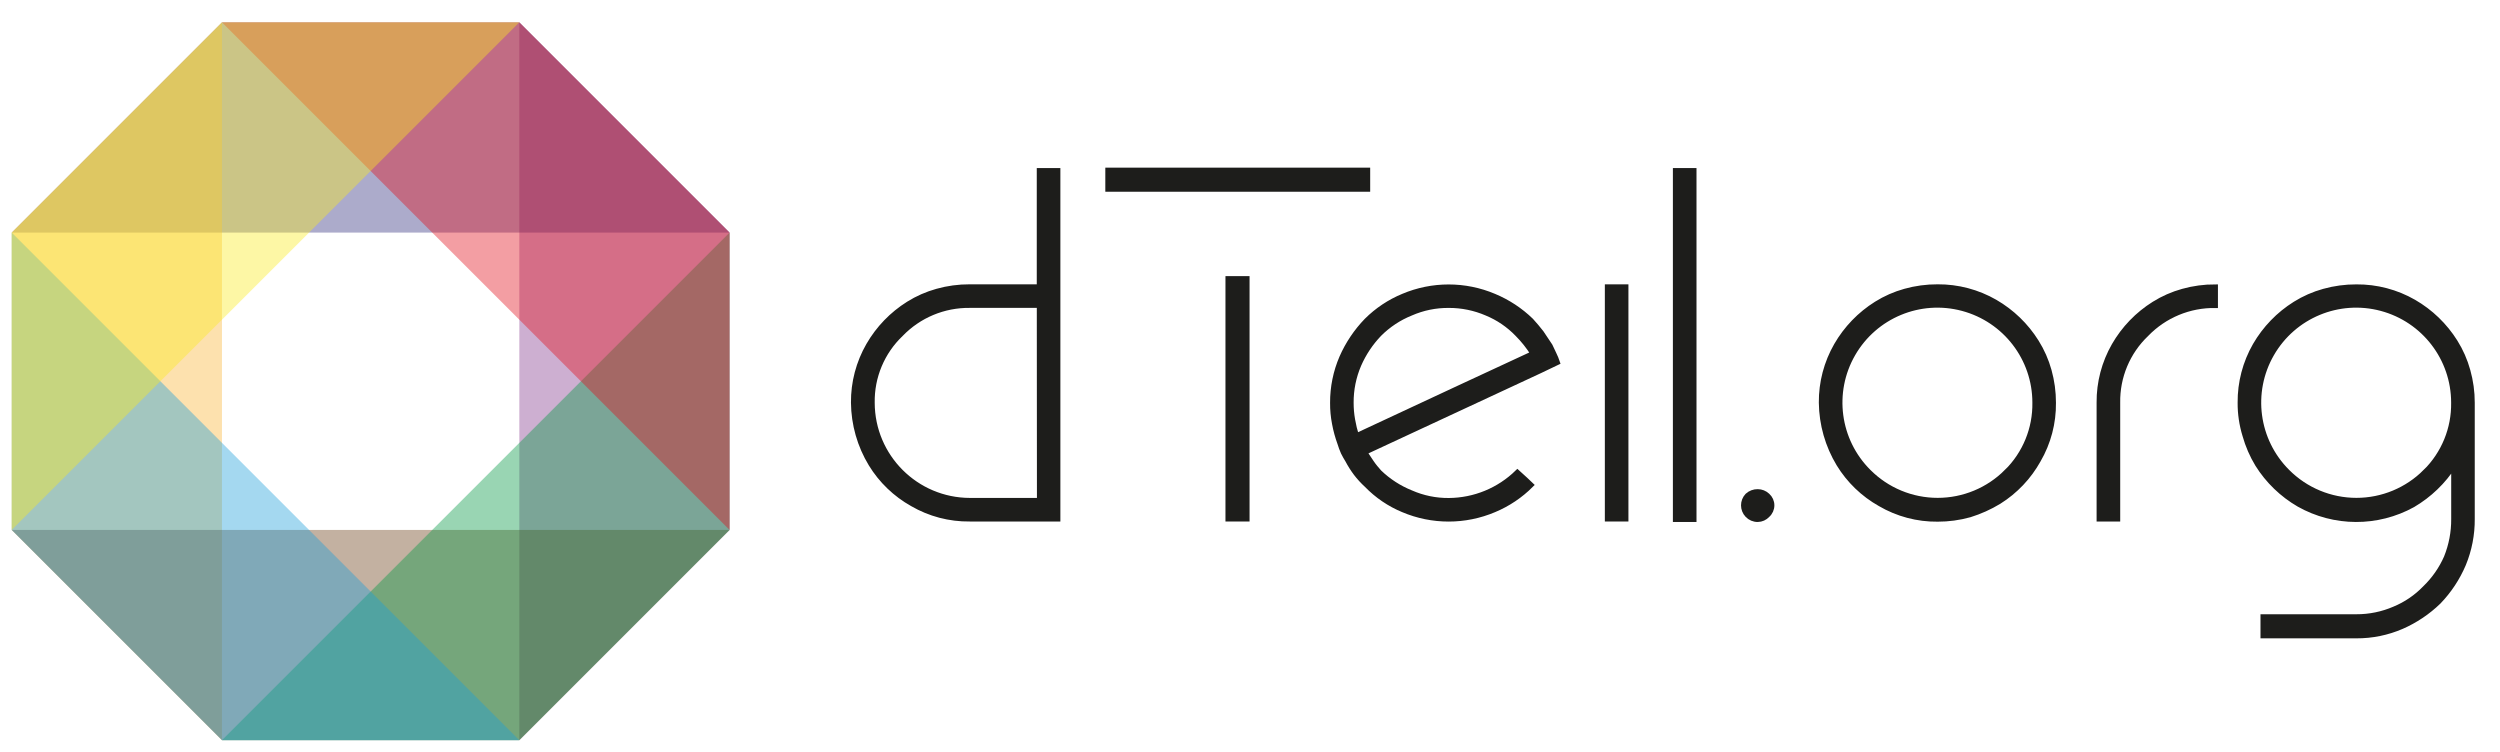
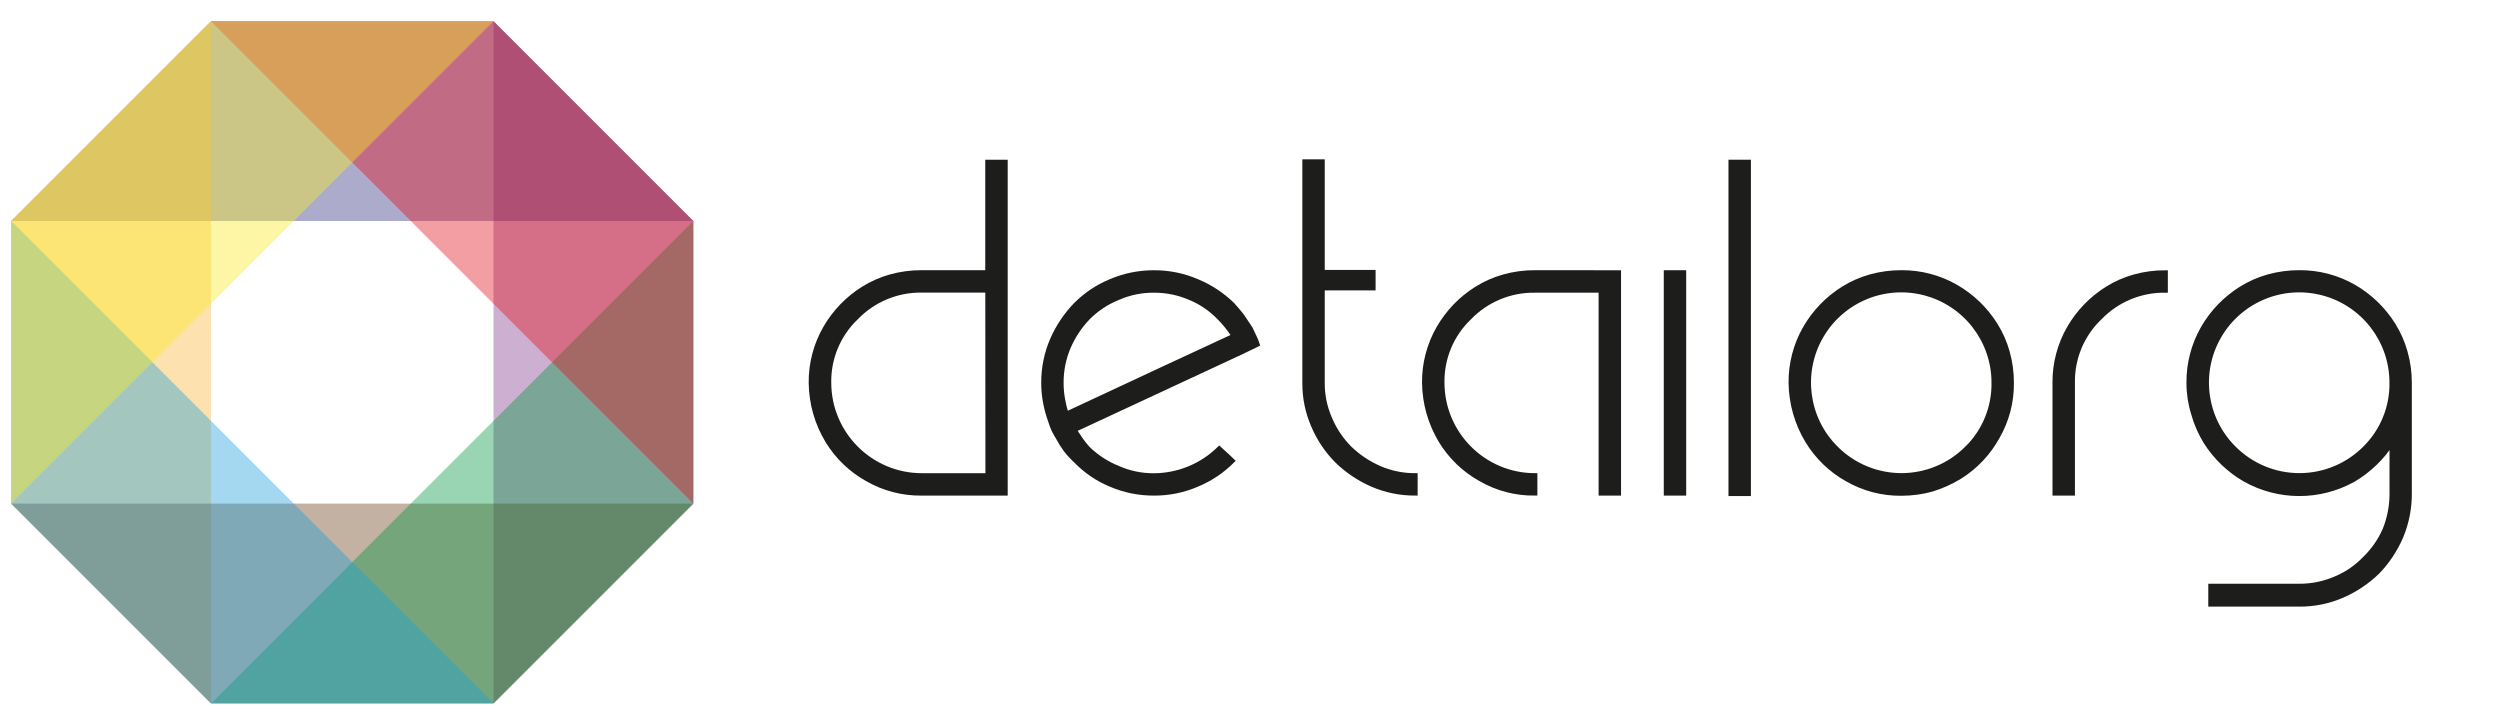
- <svg xmlns="http://www.w3.org/2000/svg" id="a8e95137-2a18-446a-a922-3032ad9f9b06" data-name="Capa 1" viewBox="0 0 732.64 220.32">
+ <svg xmlns="http://www.w3.org/2000/svg" id="f3a12afd-fcde-448d-95de-62a8b20805b2" data-name="Capa 1" viewBox="0 0 770.94 220.32">
  <defs>
-     <style>.a466a969-55b2-4585-915b-9641544b8d31{fill:#83378d;}.a466a969-55b2-4585-915b-9641544b8d31,.a5fd791b-5406-4a99-a8e1-6f0d57d6f232,.b920ac3d-8ef2-447b-a15e-04f8dae17036,.b96cf184-09c4-4fbb-9f35-8e7152f0c059,.bb240f29-3201-4a26-b8c2-f1563fbc67ed,.bbde70fe-2529-4d57-a31d-81ebaffe30d4,.be35f07d-d8b6-48e3-a132-50cfe8ab5d04,.efb3cf6f-3dcf-46d5-9998-a4c416634cfd{opacity:0.4;}.efb3cf6f-3dcf-46d5-9998-a4c416634cfd{fill:#302d7e;}.b920ac3d-8ef2-447b-a15e-04f8dae17036{fill:#fab334;}.bbde70fe-2529-4d57-a31d-81ebaffe30d4{fill:#683d14;}.be35f07d-d8b6-48e3-a132-50cfe8ab5d04{fill:#009741;}.bb240f29-3201-4a26-b8c2-f1563fbc67ed{fill:#1b9dd9;}.a5fd791b-5406-4a99-a8e1-6f0d57d6f232{fill:#e20d18;}.b96cf184-09c4-4fbb-9f35-8e7152f0c059{fill:#fbea1f;}.b23073bb-1d1b-4182-94a5-8c18e9de8982{fill:#1d1d1b;stroke:#1d1d1b;stroke-miterlimit:10;stroke-width:1.5px;}</style>
+     <style>.b7159d5a-66da-4a66-a943-117f94a7b3d9{fill:#83378d;}.a699a46d-0482-42fd-8827-9ffd73c85414,.a716cb86-1deb-42d6-b524-39b007122a72,.aa6efc5f-a993-4696-8a4a-aade5ba78377,.b325b6d0-1a97-4df9-b624-14a11d0e04e1,.b7159d5a-66da-4a66-a943-117f94a7b3d9,.be309a69-e6d0-4cff-ae44-4bc21fad4a4a,.f5bf0f8e-6189-45c4-8db5-24dd5fd79f7c,.f7523cb9-bb13-4d8d-92dd-3e032206226e{opacity:0.4;}.f7523cb9-bb13-4d8d-92dd-3e032206226e{fill:#302d7e;}.a699a46d-0482-42fd-8827-9ffd73c85414{fill:#fab334;}.b325b6d0-1a97-4df9-b624-14a11d0e04e1{fill:#683d14;}.be309a69-e6d0-4cff-ae44-4bc21fad4a4a{fill:#009741;}.a716cb86-1deb-42d6-b524-39b007122a72{fill:#1b9dd9;}.aa6efc5f-a993-4696-8a4a-aade5ba78377{fill:#e20d18;}.f5bf0f8e-6189-45c4-8db5-24dd5fd79f7c{fill:#fbea1f;}.b3fb9a69-cd73-4d37-8bbb-333680b951e0{fill:#1d1d1b;stroke:#1d1d1b;stroke-miterlimit:10;stroke-width:1.5px;}</style>
  </defs>
-   <polygon id="e8822934-df21-4eca-8506-39244e717d4c" data-name="9" class="a466a969-55b2-4585-915b-9641544b8d31" points="152.19 6.54 213.81 68.16 213.81 155.3 152.19 216.92 152.19 6.54" />
-   <polygon id="af14217c-6996-4809-97d8-70159efac772" data-name="8" class="efb3cf6f-3dcf-46d5-9998-a4c416634cfd" points="3.43 68.16 213.81 68.16 152.19 6.54 65.05 6.54 3.43 68.16" />
-   <polygon id="be7e8f94-484e-43ed-a7ce-335ca16192e7" data-name="7" class="b920ac3d-8ef2-447b-a15e-04f8dae17036" points="65.05 216.92 3.43 155.3 3.43 68.16 65.05 6.54 65.05 216.92" />
-   <polygon id="a587cd13-0f07-4ee5-9059-0a3c0ce2e131" data-name="6" class="bbde70fe-2529-4d57-a31d-81ebaffe30d4" points="213.81 155.3 152.19 216.92 65.05 216.92 3.43 155.3 213.81 155.3" />
-   <polygon id="a3280c81-a891-4a1b-b3e8-48efc6b1b7bc" data-name="4" class="be35f07d-d8b6-48e3-a132-50cfe8ab5d04" points="213.81 68.16 213.81 155.3 152.19 216.92 65.05 216.92 213.81 68.16" />
-   <polygon id="e206bb46-561b-4dcf-8cc7-98482c75baac" data-name="3" class="bb240f29-3201-4a26-b8c2-f1563fbc67ed" points="152.19 216.92 65.05 216.92 3.43 155.3 3.43 68.16 152.19 216.92" />
-   <polygon id="fd854422-a8d3-4ca6-addd-e9576d441be8" data-name="2" class="a5fd791b-5406-4a99-a8e1-6f0d57d6f232" points="65.05 6.54 152.19 6.54 213.81 68.16 213.81 155.3 65.05 6.54" />
-   <polygon id="f16e04a1-a132-46c1-872e-64f4a6a4d56a" data-name="1" class="b96cf184-09c4-4fbb-9f35-8e7152f0c059" points="3.43 155.3 152.19 6.54 65.05 6.54 3.43 68.16 3.43 155.3" />
-   <path class="b23073bb-1d1b-4182-94a5-8c18e9de8982" d="M310,50V152.08h-25.8a32.69,32.69,0,0,1-16.82-4.42A33.21,33.21,0,0,1,255.26,136a35.29,35.29,0,0,1-5.13-18,33.16,33.16,0,0,1,4.42-16.82,34.78,34.78,0,0,1,11.68-12.12,32,32,0,0,1,8.41-3.7,34.9,34.9,0,0,1,9.55-1.29h20.39V50Zm-5.41,39.48H284.19A27.58,27.58,0,0,0,264,97.92a27.11,27.11,0,0,0-8.41,20.1,28.71,28.71,0,0,0,28.65,28.65h20.39Z" />
-   <path class="b23073bb-1d1b-4182-94a5-8c18e9de8982" d="M324.67,55.44V49.88h76.12v5.56Zm35.21,26.23h5.56v70.41h-5.56Z" />
-   <path class="b23073bb-1d1b-4182-94a5-8c18e9de8982" d="M451.39,108.61q-34.35,16-51.46,23.94c.67,1,1.33,2,2,3s1.52,2,2.28,2.85a28.81,28.81,0,0,0,9.26,6,26.92,26.92,0,0,0,11.12,2.29,29,29,0,0,0,20.1-8.27q2.7,2.43,4,3.7a33.46,33.46,0,0,1-10.83,7.27,34.14,34.14,0,0,1-26.66,0,31.85,31.85,0,0,1-10.69-7.27,26.09,26.09,0,0,1-3.13-3.42,29.41,29.41,0,0,1-2.43-3.84c-.47-.76-.9-1.52-1.28-2.29a23.21,23.21,0,0,1-1-2.7,35.47,35.47,0,0,1-1.56-5.71,30.38,30.38,0,0,1-.57-6.12,33.17,33.17,0,0,1,2.7-13.26,36.86,36.86,0,0,1,7.27-10.83,33,33,0,0,1,10.69-7.13,34.14,34.14,0,0,1,26.66,0,34.73,34.73,0,0,1,10.83,7.13q1.56,1.71,3,3.56c.86,1.24,1.71,2.52,2.57,3.85.38.76.76,1.57,1.14,2.42a19,19,0,0,1,1,2.43Q452.66,108,451.39,108.61Zm-2.14-5a35.91,35.91,0,0,0-2.14-3,32.93,32.93,0,0,0-2.42-2.71,26.49,26.49,0,0,0-9-6.13,27.73,27.73,0,0,0-11.12-2.28,27.08,27.08,0,0,0-11.12,2.28,27.63,27.63,0,0,0-9.26,6.13,30.87,30.87,0,0,0-6,9A27.73,27.73,0,0,0,395.94,118a28,28,0,0,0,.43,5,36,36,0,0,0,1.14,4.71Q432,111.6,449.25,103.62Z" />
-   <path class="b23073bb-1d1b-4182-94a5-8c18e9de8982" d="M471.06,152.08v-68h5.41v68Z" />
-   <path class="b23073bb-1d1b-4182-94a5-8c18e9de8982" d="M491,152.22V50h5.42V152.22Z" />
-   <path class="b23073bb-1d1b-4182-94a5-8c18e9de8982" d="M512.11,150.94a4.13,4.13,0,0,1,0-5.7,4.35,4.35,0,0,1,3-1.14,4.17,4.17,0,0,1,2.85,1.14,3.81,3.81,0,0,1,0,5.7,3.91,3.91,0,0,1-2.85,1.28A4.07,4.07,0,0,1,512.11,150.94Z" />
-   <path class="b23073bb-1d1b-4182-94a5-8c18e9de8982" d="M584.66,88.51a34.87,34.87,0,0,1,12.11,11.69,31.84,31.84,0,0,1,3.71,8.41,34.8,34.8,0,0,1,1.28,9.41,32.69,32.69,0,0,1-4.42,16.82A33.58,33.58,0,0,1,585.8,147a38.36,38.36,0,0,1-8.55,3.85,34.86,34.86,0,0,1-9.41,1.28A32.66,32.66,0,0,1,551,147.66,33.32,33.32,0,0,1,538.9,136a35.55,35.55,0,0,1-5.13-18,33.16,33.16,0,0,1,4.42-16.82,34.81,34.81,0,0,1,11.69-12.12,31.82,31.82,0,0,1,8.41-3.7,34.9,34.9,0,0,1,9.55-1.29A33.26,33.26,0,0,1,584.66,88.51Zm3.42,49.75A27.86,27.86,0,0,0,596.35,118a28.58,28.58,0,1,0-48.75,20.24,28.56,28.56,0,0,0,40.48,0Z" />
-   <path class="b23073bb-1d1b-4182-94a5-8c18e9de8982" d="M619.58,101.2a34.72,34.72,0,0,1,11.69-12.12,31.82,31.82,0,0,1,8.41-3.7,34.9,34.9,0,0,1,9.55-1.29v5.42A27.56,27.56,0,0,0,629,97.92a27.11,27.11,0,0,0-8.41,20.1v34.06h-5.42V118A33.16,33.16,0,0,1,619.58,101.2Z" />
-   <path class="b23073bb-1d1b-4182-94a5-8c18e9de8982" d="M724.49,152.08a34,34,0,0,1-2.57,13.26,36.26,36.26,0,0,1-7.27,11,36.67,36.67,0,0,1-10.83,7.27,33,33,0,0,1-13.26,2.71H663.2v-5.56h27.36a27.73,27.73,0,0,0,11.12-2.28,26.49,26.49,0,0,0,9-6.13,28.29,28.29,0,0,0,6.27-9,29.58,29.58,0,0,0,2.14-11.26V136.4a35.67,35.67,0,0,1-12,11.55,34.23,34.23,0,0,1-33.36-.14,35,35,0,0,1-12.11-11.69,34.29,34.29,0,0,1-3.71-8.55A31.86,31.86,0,0,1,656.5,118a33.25,33.25,0,0,1,4.41-16.82A34.9,34.9,0,0,1,672.6,89.08a32,32,0,0,1,8.41-3.7,35,35,0,0,1,9.55-1.29,33.26,33.26,0,0,1,16.82,4.42A34.9,34.9,0,0,1,719.5,100.2a31.82,31.82,0,0,1,3.7,8.41,34.42,34.42,0,0,1,1.29,9.41ZM710.8,138.26A27.86,27.86,0,0,0,719.07,118a28.58,28.58,0,1,0-48.75,20.24,28.56,28.56,0,0,0,40.48,0Z" />
+   <polygon id="bcce234e-0574-4a03-bcd0-342d74a31664" data-name="9" class="b7159d5a-66da-4a66-a943-117f94a7b3d9" points="152.19 6.54 213.81 68.16 213.81 155.3 152.19 216.92 152.19 6.54" />
+   <polygon id="bda70902-77c2-430b-95a4-35439f05236a" data-name="8" class="f7523cb9-bb13-4d8d-92dd-3e032206226e" points="3.43 68.16 213.81 68.16 152.19 6.54 65.05 6.54 3.43 68.16" />
+   <polygon id="ab6a0687-385d-453c-9da3-ac305138db3c" data-name="7" class="a699a46d-0482-42fd-8827-9ffd73c85414" points="65.05 216.92 3.43 155.3 3.43 68.16 65.05 6.54 65.05 216.92" />
+   <polygon id="ab2b26ec-2a91-42d4-963d-affb7b25976b" data-name="6" class="b325b6d0-1a97-4df9-b624-14a11d0e04e1" points="213.81 155.3 152.19 216.92 65.05 216.92 3.43 155.3 213.81 155.3" />
+   <polygon id="b99bec2b-c47e-43c8-9459-e9fced8f979e" data-name="4" class="be309a69-e6d0-4cff-ae44-4bc21fad4a4a" points="213.81 68.16 213.81 155.3 152.19 216.92 65.05 216.92 213.81 68.16" />
+   <polygon id="a3d3bc9c-79f0-494b-8027-75152f9f54d2" data-name="3" class="a716cb86-1deb-42d6-b524-39b007122a72" points="152.19 216.92 65.05 216.92 3.43 155.3 3.43 68.16 152.19 216.92" />
+   <polygon id="a09a4836-76b5-4545-9522-619c4ade70ad" data-name="2" class="aa6efc5f-a993-4696-8a4a-aade5ba78377" points="65.05 6.54 152.19 6.54 213.81 68.16 213.81 155.3 65.05 6.54" />
+   <polygon id="a8e4f1ff-c474-4762-96bc-24da2d49e9d0" data-name="1" class="f5bf0f8e-6189-45c4-8db5-24dd5fd79f7c" points="3.43 155.3 152.19 6.54 65.05 6.54 3.43 68.16 3.43 155.3" />
+   <path class="b3fb9a69-cd73-4d37-8bbb-333680b951e0" d="M310,50V152.08h-25.8a32.69,32.69,0,0,1-16.82-4.42A33.21,33.21,0,0,1,255.26,136a35.29,35.29,0,0,1-5.13-18,33.16,33.16,0,0,1,4.42-16.82,34.78,34.78,0,0,1,11.68-12.12,32.32,32.32,0,0,1,8.41-3.71,35.29,35.29,0,0,1,9.55-1.28h20.39V50Zm-5.41,39.48H284.19A27.58,27.58,0,0,0,264,97.92a27.11,27.11,0,0,0-8.41,20.1,28.71,28.71,0,0,0,28.65,28.65h20.39Z" />
+   <path class="b3fb9a69-cd73-4d37-8bbb-333680b951e0" d="M382.69,108.61q-34.37,16-51.46,23.94c.66,1,1.33,2,2,3s1.51,2,2.28,2.85a28.7,28.7,0,0,0,9.26,6,26.92,26.92,0,0,0,11.12,2.29A29,29,0,0,0,376,138.4q2.7,2.43,4,3.7a33.4,33.4,0,0,1-10.84,7.27,33,33,0,0,1-13.25,2.71,33.36,33.36,0,0,1-13.4-2.71,31.75,31.75,0,0,1-10.69-7.27,26.16,26.16,0,0,1-3.14-3.42,29.91,29.91,0,0,1-2.42-3.85,23.51,23.51,0,0,1-1.28-2.28,23.21,23.21,0,0,1-1-2.7,35.48,35.48,0,0,1-1.57-5.71,31.12,31.12,0,0,1-.57-6.12,33,33,0,0,1,2.71-13.26,36.67,36.67,0,0,1,7.27-10.83,32.9,32.9,0,0,1,10.69-7.13,33.54,33.54,0,0,1,13.4-2.71,33.17,33.17,0,0,1,13.25,2.71A34.66,34.66,0,0,1,380,93.93q1.56,1.71,3,3.56c.86,1.24,1.71,2.52,2.57,3.85.37.76.76,1.57,1.14,2.42a17.63,17.63,0,0,1,1,2.43Q384,108,382.69,108.61Zm-2.14-5a35.91,35.91,0,0,0-2.14-3A32.93,32.93,0,0,0,376,97.92a26.49,26.49,0,0,0-9-6.13,27.77,27.77,0,0,0-11.12-2.28,27.08,27.08,0,0,0-11.12,2.28,27.53,27.53,0,0,0-9.26,6.13,30.68,30.68,0,0,0-6,9A27.7,27.7,0,0,0,327.24,118a28,28,0,0,0,.43,5,36,36,0,0,0,1.14,4.71Q363.3,111.6,380.55,103.62Z" />
+   <path class="b3fb9a69-cd73-4d37-8bbb-333680b951e0" d="M416.18,138.26a31.28,31.28,0,0,0,9.12,6.12,27.57,27.57,0,0,0,11.12,2.29v5.41a33,33,0,0,1-13.26-2.71,36.61,36.61,0,0,1-10.83-7.27,34.54,34.54,0,0,1-7.27-10.83,32.47,32.47,0,0,1-2.7-13.25V49.88h5.41V84h15.68V88.8H407.77V118a27,27,0,0,0,2.28,11.11A29,29,0,0,0,416.18,138.26Z" />
+   <path class="b3fb9a69-cd73-4d37-8bbb-333680b951e0" d="M499.14,84.09v68h-5.42V89.51H473.34a27.56,27.56,0,0,0-20.24,8.41,27.11,27.11,0,0,0-8.41,20.1,28.71,28.71,0,0,0,28.65,28.65v5.41a32.63,32.63,0,0,1-16.82-4.42A33.32,33.32,0,0,1,444.4,136a35.55,35.55,0,0,1-5.13-18,33.16,33.16,0,0,1,4.42-16.82,34.72,34.72,0,0,1,11.69-12.12,32.17,32.17,0,0,1,8.41-3.71,35.29,35.29,0,0,1,9.55-1.28Z" />
+   <path class="b3fb9a69-cd73-4d37-8bbb-333680b951e0" d="M513.82,152.08v-68h5.41v68Z" />
+   <path class="b3fb9a69-cd73-4d37-8bbb-333680b951e0" d="M533.77,152.22V50h5.42V152.22Z" />
+   <path class="b3fb9a69-cd73-4d37-8bbb-333680b951e0" d="M603.19,88.51A34.87,34.87,0,0,1,615.3,100.2a31.84,31.84,0,0,1,3.71,8.41,34.8,34.8,0,0,1,1.28,9.41,32.62,32.62,0,0,1-4.42,16.81A33.53,33.53,0,0,1,604.33,147a38.36,38.36,0,0,1-8.55,3.85,34.86,34.86,0,0,1-9.41,1.28,32.66,32.66,0,0,1-16.82-4.42A33.32,33.32,0,0,1,557.43,136a35.55,35.55,0,0,1-5.13-18,33.26,33.26,0,0,1,4.42-16.82,34.81,34.81,0,0,1,11.69-12.12,32.32,32.32,0,0,1,8.41-3.71,35.29,35.29,0,0,1,9.55-1.28A33.26,33.26,0,0,1,603.19,88.51Zm3.42,49.75A27.86,27.86,0,0,0,614.88,118a28.58,28.58,0,1,0-48.75,20.24,28.56,28.56,0,0,0,40.48,0Z" />
+   <path class="b3fb9a69-cd73-4d37-8bbb-333680b951e0" d="M638.11,101.2A34.72,34.72,0,0,1,649.8,89.08a32,32,0,0,1,8.41-3.71,35.29,35.29,0,0,1,9.55-1.28v5.42a27.56,27.56,0,0,0-20.24,8.41,27.11,27.11,0,0,0-8.41,20.1v34.06h-5.42V118A33.16,33.16,0,0,1,638.11,101.2Z" />
+   <path class="b3fb9a69-cd73-4d37-8bbb-333680b951e0" d="M743,152.08a34,34,0,0,1-2.57,13.26,36.26,36.26,0,0,1-7.27,11,36.8,36.8,0,0,1-10.83,7.27,33,33,0,0,1-13.26,2.71H681.73v-5.56h27.36a27.73,27.73,0,0,0,11.12-2.28,26.49,26.49,0,0,0,9-6.13,28.29,28.29,0,0,0,6.27-9,29.58,29.58,0,0,0,2.14-11.26V136.4a35.67,35.67,0,0,1-12,11.55,34.23,34.23,0,0,1-33.36-.14,35,35,0,0,1-12.11-11.69,34.29,34.29,0,0,1-3.71-8.55A31.86,31.86,0,0,1,675,118a33.25,33.25,0,0,1,4.41-16.82,34.9,34.9,0,0,1,11.69-12.12,32.32,32.32,0,0,1,8.41-3.71,35.29,35.29,0,0,1,9.55-1.28,33.26,33.26,0,0,1,16.82,4.42A34.9,34.9,0,0,1,738,100.2a31.82,31.82,0,0,1,3.7,8.41A34.42,34.42,0,0,1,743,118Zm-13.69-13.82A27.86,27.86,0,0,0,737.6,118a28.58,28.58,0,1,0-48.75,20.24,28.56,28.56,0,0,0,40.48,0Z" />
</svg>
